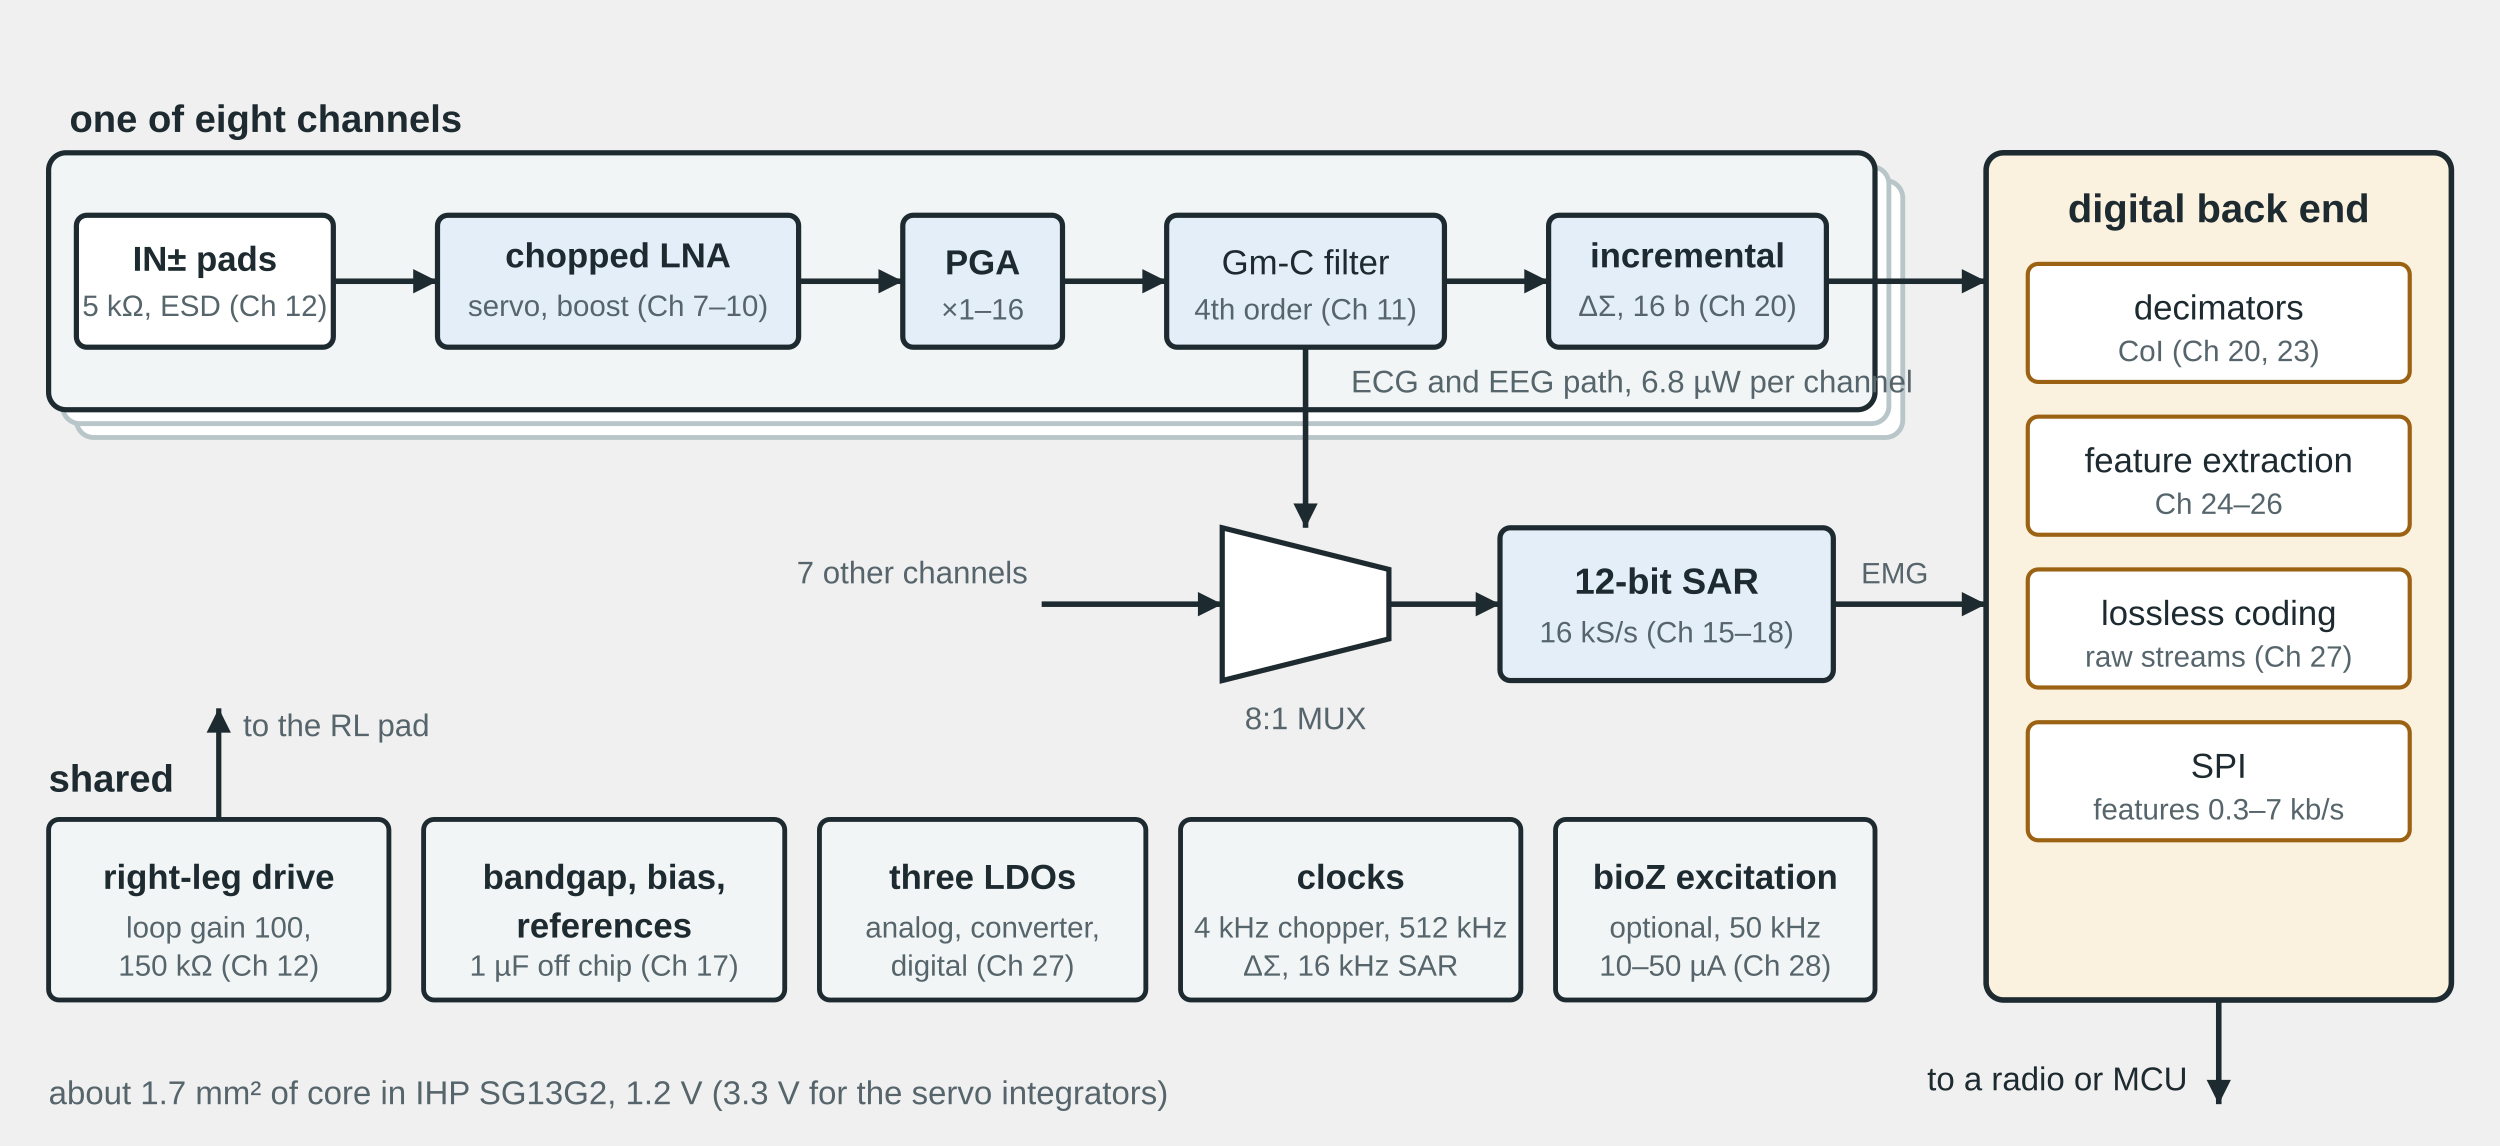
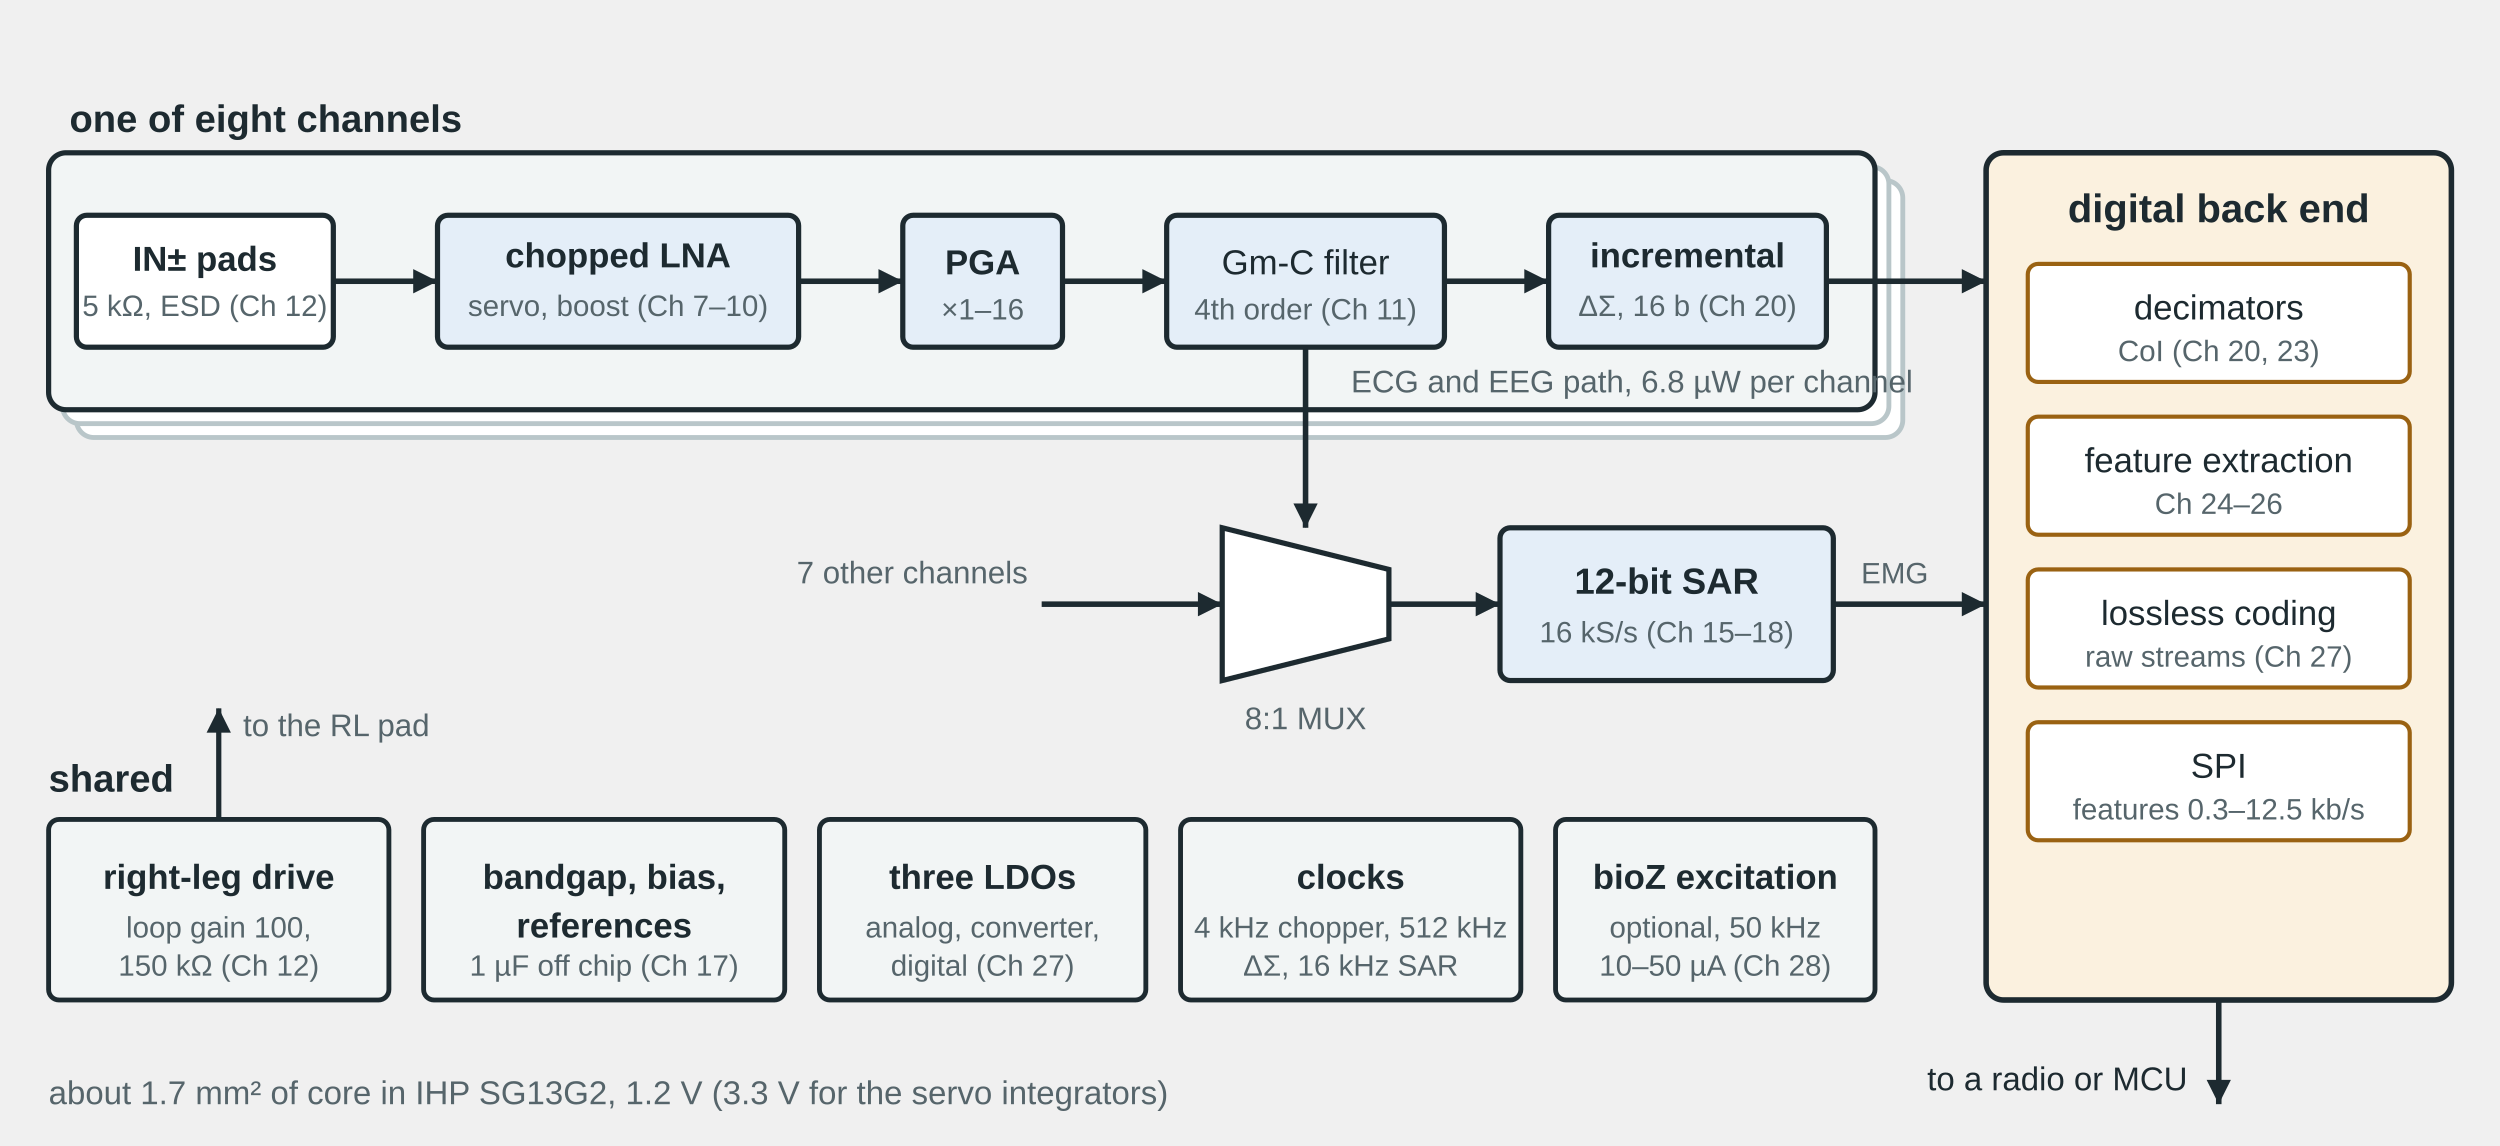
<svg xmlns="http://www.w3.org/2000/svg" viewBox="0 0 720 330" width="720" height="330" font-family="'Libre Franklin', 'Helvetica Neue', Arial, sans-serif">
  <defs>
    <marker id="za" viewBox="0 0 10 10" refX="10" refY="5" markerUnits="userSpaceOnUse" markerWidth="7" markerHeight="7" orient="auto">
      <path d="M0 0 L10 5 L0 10 z" fill="#1D2A30" />
    </marker>
  </defs>
  <rect x="14" y="44" width="526" height="74" rx="5" fill="#fff" stroke="#B9C6C9" stroke-width="1.4" transform="translate(8 8)" />
  <rect x="14" y="44" width="526" height="74" rx="5" fill="#fff" stroke="#B9C6C9" stroke-width="1.4" transform="translate(4 4)" />
  <rect x="14" y="44" width="526" height="74" rx="5" fill="#F2F5F5" stroke="#1D2A30" stroke-width="1.5" />
  <text x="20" y="38" font-size="11" font-weight="700" fill="#1D2A30">one of eight channels</text>
  <g stroke="#1D2A30" stroke-width="1.5">
    <rect x="22" y="62" width="74" height="38" rx="3" fill="#fff" />
    <rect x="126" y="62" width="104" height="38" rx="3" fill="#E4EEF8" />
    <rect x="260" y="62" width="46" height="38" rx="3" fill="#E4EEF8" />
    <rect x="336" y="62" width="80" height="38" rx="3" fill="#E4EEF8" />
    <rect x="446" y="62" width="80" height="38" rx="3" fill="#E4EEF8" />
  </g>
  <g stroke="#1D2A30" stroke-width="1.6" fill="none">
    <path d="M96 81 H126" marker-end="url(#za)" />
    <path d="M230 81 H260" marker-end="url(#za)" />
    <path d="M306 81 H336" marker-end="url(#za)" />
    <path d="M416 81 H446" marker-end="url(#za)" />
    <path d="M526 81 H572" marker-end="url(#za)" />
    <path d="M376 100 V152" marker-end="url(#za)" />
  </g>
  <g font-size="10" fill="#1D2A30" text-anchor="middle">
    <text x="59" y="78" font-weight="700">IN± pads</text>
    <text x="59" y="91" font-size="8.5" fill="#56656B">5 kΩ, ESD (Ch 12)</text>
    <text x="178" y="77" font-weight="700">chopped LNA</text>
    <text x="178" y="91" font-size="8.5" fill="#56656B">servo, boost (Ch 7–10)</text>
    <text x="283" y="79" font-weight="700">PGA</text>
    <text x="283" y="92" font-size="8.5" fill="#56656B">×1–16</text>
    <text x="376" y="79">Gm-C filter</text>
    <text x="376" y="92" font-size="8.5" fill="#56656B">4th order (Ch 11)</text>
    <text x="486" y="77" font-weight="700">incremental</text>
    <text x="486" y="91" font-size="8.5" fill="#56656B">ΔΣ, 16 b (Ch 20)</text>
  </g>
  <text x="470" y="113" font-size="9" fill="#56656B" text-anchor="middle">ECG and EEG path, 6.8 µW per channel</text>
  <g stroke="#1D2A30" stroke-width="1.5">
    <path d="M352 152 L352 196 L400 184 L400 164 Z" fill="#fff" />
    <rect x="432" y="152" width="96" height="44" rx="3" fill="#E4EEF8" />
  </g>
  <g stroke="#1D2A30" stroke-width="1.6" fill="none">
    <path d="M400 174 H432" marker-end="url(#za)" />
    <path d="M528 174 H572" marker-end="url(#za)" />
    <path d="M300 174 H352" marker-end="url(#za)" />
  </g>
  <text x="376" y="210" font-size="9" fill="#56656B" text-anchor="middle">8:1 MUX</text>
  <text x="296" y="168" font-size="9" fill="#56656B" text-anchor="end">7 other channels</text>
  <text x="480" y="171" font-size="10.5" fill="#1D2A30" text-anchor="middle" font-weight="700">12-bit SAR</text>
  <text x="480" y="185" font-size="8.5" fill="#56656B" text-anchor="middle">16 kS/s (Ch 15–18)</text>
  <text x="536" y="168" font-size="8.5" fill="#56656B">EMG</text>
  <g stroke="#1D2A30" stroke-width="1.4" fill="#F2F5F5">
    <rect x="14" y="236" width="98" height="52" rx="3" />
    <rect x="122" y="236" width="104" height="52" rx="3" />
    <rect x="236" y="236" width="94" height="52" rx="3" />
    <rect x="340" y="236" width="98" height="52" rx="3" />
    <rect x="448" y="236" width="92" height="52" rx="3" />
  </g>
  <text x="14" y="228" font-size="11" font-weight="700" fill="#1D2A30">shared</text>
  <g font-size="10" fill="#1D2A30" text-anchor="middle">
    <text x="63" y="256" font-weight="700">right-leg drive</text>
    <text x="63" y="270" font-size="8.5" fill="#56656B">loop gain 100,</text>
    <text x="63" y="281" font-size="8.5" fill="#56656B">150 kΩ (Ch 12)</text>
    <text x="174" y="256" font-weight="700">bandgap, bias,</text>
    <text x="174" y="270" font-weight="700">references</text>
    <text x="174" y="281" font-size="8.5" fill="#56656B">1 µF off chip (Ch 17)</text>
    <text x="283" y="256" font-weight="700">three LDOs</text>
    <text x="283" y="270" font-size="8.5" fill="#56656B">analog, converter,</text>
    <text x="283" y="281" font-size="8.5" fill="#56656B">digital (Ch 27)</text>
    <text x="389" y="256" font-weight="700">clocks</text>
    <text x="389" y="270" font-size="8.5" fill="#56656B">4 kHz chopper, 512 kHz</text>
    <text x="389" y="281" font-size="8.5" fill="#56656B">ΔΣ, 16 kHz SAR</text>
    <text x="494" y="256" font-weight="700">bioZ excitation</text>
    <text x="494" y="270" font-size="8.5" fill="#56656B">optional, 50 kHz</text>
    <text x="494" y="281" font-size="8.5" fill="#56656B">10–50 µA (Ch 28)</text>
  </g>
  <path d="M63 236 V204" stroke="#1D2A30" stroke-width="1.5" fill="none" marker-end="url(#za)" />
  <text x="70" y="212" font-size="9" fill="#56656B">to the RL pad</text>
  <rect x="572" y="44" width="134" height="244" rx="5" fill="#FBF1DF" stroke="#1D2A30" stroke-width="1.6" />
  <text x="639" y="64" font-size="11.5" font-weight="700" fill="#1D2A30" text-anchor="middle">digital back end</text>
  <g stroke="#9A6212" stroke-width="1.2" fill="#fff">
    <rect x="584" y="76" width="110" height="34" rx="3" />
    <rect x="584" y="120" width="110" height="34" rx="3" />
    <rect x="584" y="164" width="110" height="34" rx="3" />
    <rect x="584" y="208" width="110" height="34" rx="3" />
  </g>
  <g font-size="10" fill="#1D2A30" text-anchor="middle">
    <text x="639" y="92">decimators</text>
    <text x="639" y="104" font-size="8.5" fill="#56656B">CoI (Ch 20, 23)</text>
    <text x="639" y="136">feature extraction</text>
    <text x="639" y="148" font-size="8.5" fill="#56656B">Ch 24–26</text>
    <text x="639" y="180">lossless coding</text>
    <text x="639" y="192" font-size="8.5" fill="#56656B">raw streams (Ch 27)</text>
    <text x="639" y="224">SPI</text>
-     <text x="639" y="236" font-size="8.5" fill="#56656B">features 0.3–7 kb/s</text>
+     <text x="639" y="236" font-size="8.5" fill="#56656B">features 0.3–12.5 kb/s</text>
  </g>
  <path d="M639 288 V318" stroke="#1D2A30" stroke-width="1.6" fill="none" marker-end="url(#za)" />
  <text x="630" y="314" font-size="9.5" fill="#1D2A30" text-anchor="end">to a radio or MCU</text>
  <text x="14" y="318" font-size="9.5" fill="#56656B">about 1.7 mm² of core in IHP SG13G2, 1.2 V (3.3 V for the servo integrators)</text>
</svg>
